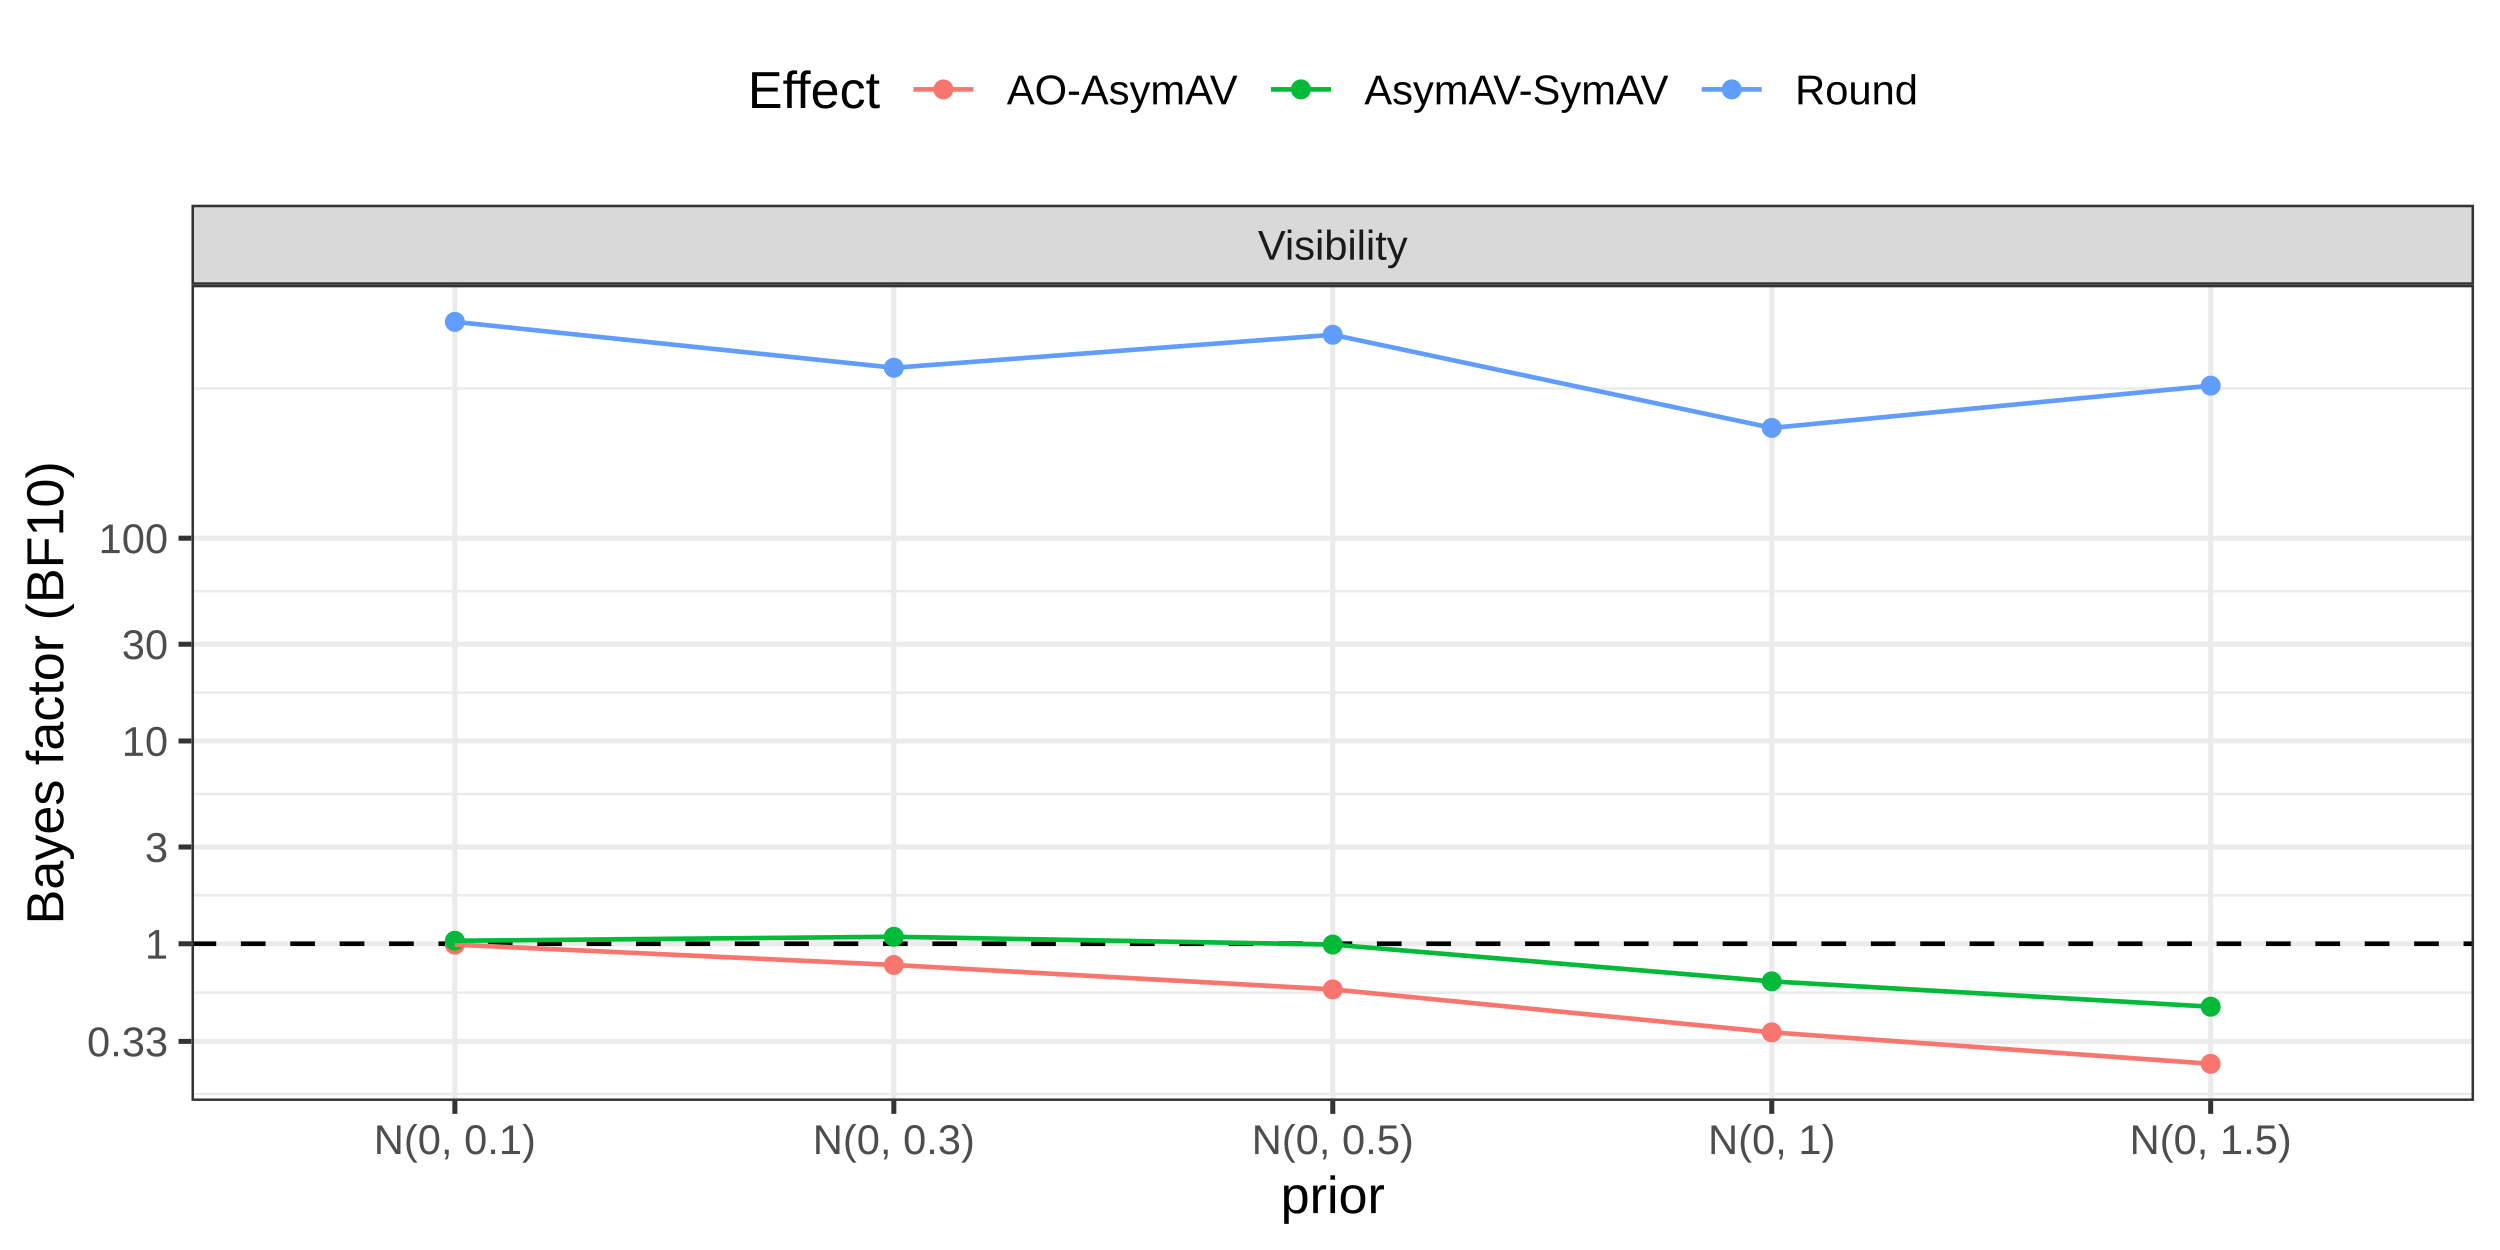
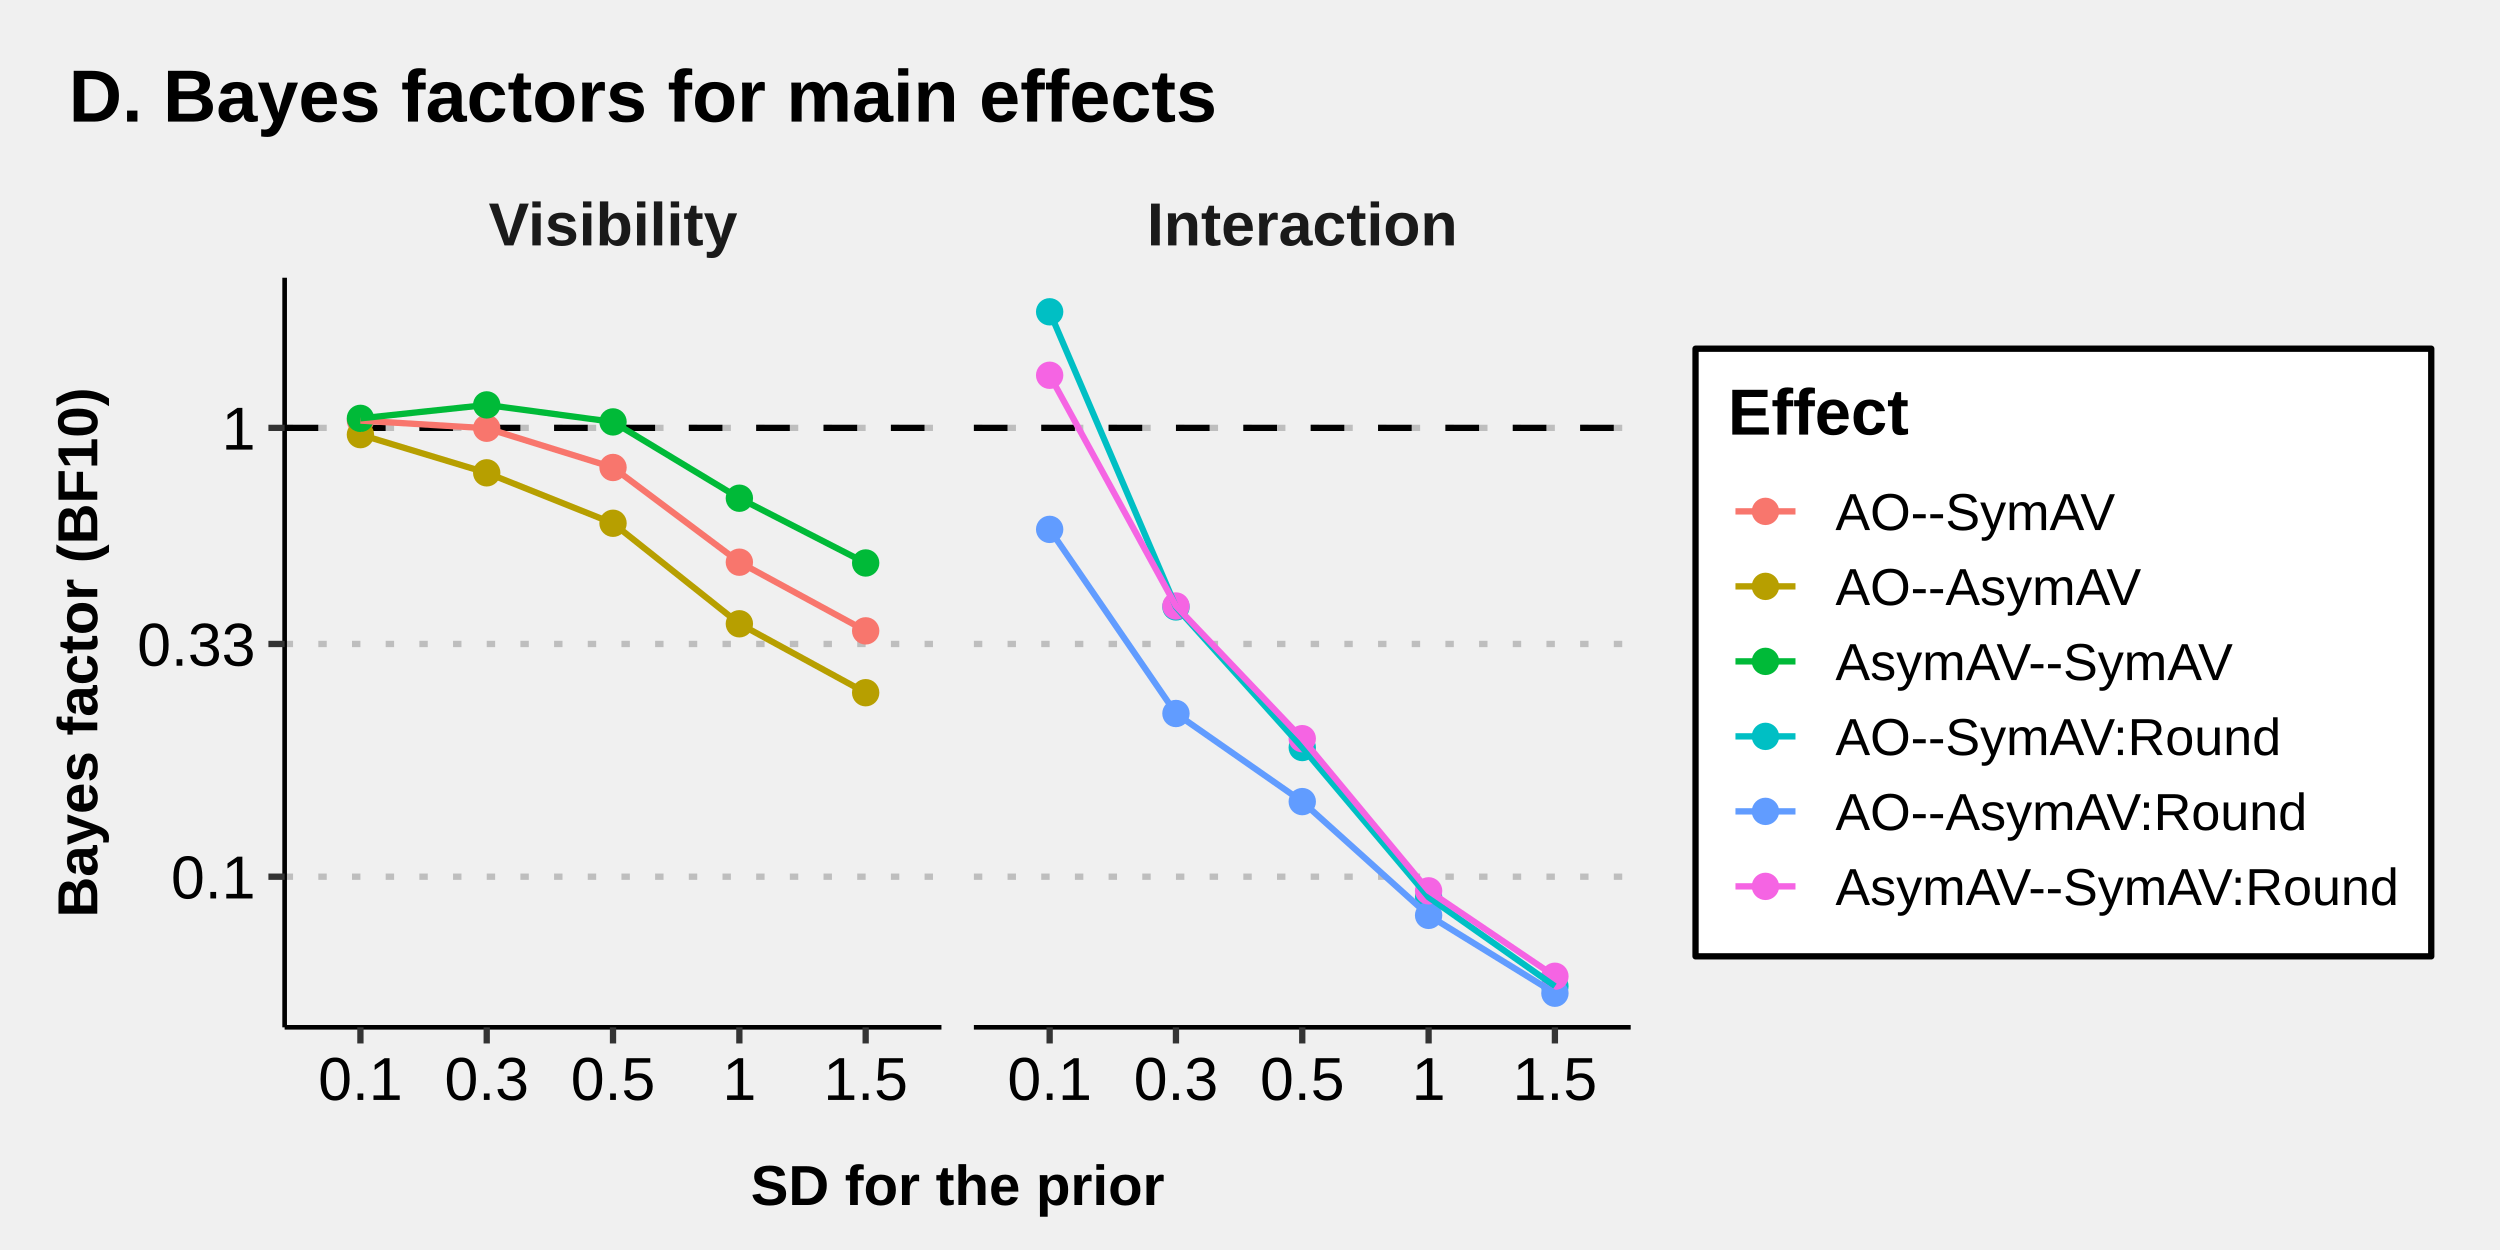
<svg xmlns="http://www.w3.org/2000/svg" width="576.00pt" height="288.00pt" viewBox="0 0 576.00 288.00">
  <g class="svglite">
    <defs>
      <style type="text/css">
    .svglite line, .svglite polyline, .svglite polygon, .svglite path, .svglite rect, .svglite circle {
      fill: none;
      stroke: #000000;
      stroke-linecap: round;
      stroke-linejoin: round;
      stroke-miterlimit: 10.00;
    }
    .svglite text {
      white-space: pre;
    }
    .svglite g.glyphgroup path {
      fill: inherit;
      stroke: none;
    }
  </style>
    </defs>
-     <rect width="100%" height="100%" style="stroke: none; fill: #FFFFFF;" />
+     <rect width="100%" height="100%" style="stroke: none; fill: none;" />
    <defs>
      <clipPath id="cpMC4wMHw1NzYuMDB8MC4wMHwyODguMDA=">
        <rect x="0.00" y="0.00" width="576.00" height="288.00" />
      </clipPath>
    </defs>
    <g clip-path="url(#cpMC4wMHw1NzYuMDB8MC4wMHwyODguMDA=)">
-       <rect x="0.00" y="0.00" width="576.00" height="288.00" style="stroke-width: 1.16; stroke: #FFFFFF; fill: #FFFFFF;" />
-     </g>
+ </g>
    <defs>
-       <clipPath id="cpNDQuMTJ8NTcwLjAyfDY1LjYyfDI1My42NQ==">
-         <rect x="44.12" y="65.62" width="525.90" height="188.04" />
+       <clipPath id="cpNjUuNTh8MjE2LjkxfDYzLjk5fDIzNi42OQ==">
+         <rect x="65.58" y="63.99" width="151.33" height="172.70" />
      </clipPath>
    </defs>
-     <g clip-path="url(#cpNDQuMTJ8NTcwLjAyfDY1LjYyfDI1My42NQ==)">
-       <rect x="44.12" y="65.62" width="525.90" height="188.04" style="stroke-width: 1.16; stroke: none; fill: #FFFFFF;" />
-       <polyline points="44.12,252.05 570.02,252.05 " style="stroke-width: 0.58; stroke: #EBEBEB; stroke-linecap: butt;" />
-       <polyline points="44.12,228.69 570.02,228.69 " style="stroke-width: 0.58; stroke: #EBEBEB; stroke-linecap: butt;" />
-       <polyline points="44.12,206.29 570.02,206.29 " style="stroke-width: 0.58; stroke: #EBEBEB; stroke-linecap: butt;" />
-       <polyline points="44.12,182.93 570.02,182.93 " style="stroke-width: 0.58; stroke: #EBEBEB; stroke-linecap: butt;" />
-       <polyline points="44.12,159.57 570.02,159.57 " style="stroke-width: 0.58; stroke: #EBEBEB; stroke-linecap: butt;" />
-       <polyline points="44.12,136.22 570.02,136.22 " style="stroke-width: 0.58; stroke: #EBEBEB; stroke-linecap: butt;" />
-       <polyline points="44.12,89.50 570.02,89.50 " style="stroke-width: 0.58; stroke: #EBEBEB; stroke-linecap: butt;" />
-       <polyline points="44.12,239.93 570.02,239.93 " style="stroke-width: 1.16; stroke: #EBEBEB; stroke-linecap: butt;" />
-       <polyline points="44.12,217.44 570.02,217.44 " style="stroke-width: 1.16; stroke: #EBEBEB; stroke-linecap: butt;" />
-       <polyline points="44.12,195.15 570.02,195.15 " style="stroke-width: 1.16; stroke: #EBEBEB; stroke-linecap: butt;" />
-       <polyline points="44.12,170.72 570.02,170.72 " style="stroke-width: 1.16; stroke: #EBEBEB; stroke-linecap: butt;" />
-       <polyline points="44.12,148.43 570.02,148.43 " style="stroke-width: 1.16; stroke: #EBEBEB; stroke-linecap: butt;" />
-       <polyline points="44.12,124.00 570.02,124.00 " style="stroke-width: 1.16; stroke: #EBEBEB; stroke-linecap: butt;" />
-       <polyline points="104.80,253.65 104.80,65.62 " style="stroke-width: 1.16; stroke: #EBEBEB; stroke-linecap: butt;" />
-       <polyline points="205.94,253.65 205.94,65.62 " style="stroke-width: 1.16; stroke: #EBEBEB; stroke-linecap: butt;" />
-       <polyline points="307.07,253.65 307.07,65.62 " style="stroke-width: 1.16; stroke: #EBEBEB; stroke-linecap: butt;" />
-       <polyline points="408.21,253.65 408.21,65.62 " style="stroke-width: 1.16; stroke: #EBEBEB; stroke-linecap: butt;" />
-       <polyline points="509.34,253.65 509.34,65.62 " style="stroke-width: 1.16; stroke: #EBEBEB; stroke-linecap: butt;" />
-       <line x1="44.12" y1="217.44" x2="570.02" y2="217.44" style="stroke-width: 1.07; stroke-dasharray: 5.69,5.69; stroke-linecap: butt;" />
-       <circle cx="104.80" cy="217.65" r="1.95" style="stroke-width: 0.71; stroke: #F8766D; fill: #F8766D;" />
-       <circle cx="104.80" cy="216.75" r="1.95" style="stroke-width: 0.71; stroke: #00BA38; fill: #00BA38;" />
-       <circle cx="104.80" cy="74.16" r="1.95" style="stroke-width: 0.71; stroke: #619CFF; fill: #619CFF;" />
-       <circle cx="205.94" cy="222.33" r="1.95" style="stroke-width: 0.71; stroke: #F8766D; fill: #F8766D;" />
-       <circle cx="205.94" cy="215.83" r="1.95" style="stroke-width: 0.71; stroke: #00BA38; fill: #00BA38;" />
-       <circle cx="205.94" cy="84.73" r="1.95" style="stroke-width: 0.71; stroke: #619CFF; fill: #619CFF;" />
-       <circle cx="307.07" cy="227.96" r="1.95" style="stroke-width: 0.71; stroke: #F8766D; fill: #F8766D;" />
-       <circle cx="307.07" cy="217.63" r="1.95" style="stroke-width: 0.71; stroke: #00BA38; fill: #00BA38;" />
-       <circle cx="307.07" cy="77.13" r="1.95" style="stroke-width: 0.71; stroke: #619CFF; fill: #619CFF;" />
-       <circle cx="408.21" cy="237.86" r="1.95" style="stroke-width: 0.71; stroke: #F8766D; fill: #F8766D;" />
-       <circle cx="408.21" cy="226.11" r="1.95" style="stroke-width: 0.71; stroke: #00BA38; fill: #00BA38;" />
-       <circle cx="408.21" cy="98.59" r="1.95" style="stroke-width: 0.71; stroke: #619CFF; fill: #619CFF;" />
-       <circle cx="509.34" cy="245.11" r="1.95" style="stroke-width: 0.71; stroke: #F8766D; fill: #F8766D;" />
-       <circle cx="509.34" cy="231.95" r="1.95" style="stroke-width: 0.71; stroke: #00BA38; fill: #00BA38;" />
-       <circle cx="509.34" cy="88.85" r="1.95" style="stroke-width: 0.71; stroke: #619CFF; fill: #619CFF;" />
-       <polyline points="104.80,217.65 205.94,222.33 307.07,227.96 408.21,237.86 509.34,245.11 " style="stroke-width: 1.07; stroke: #F8766D; stroke-linecap: butt;" />
-       <polyline points="104.80,216.75 205.94,215.83 307.07,217.63 408.21,226.11 509.34,231.95 " style="stroke-width: 1.07; stroke: #00BA38; stroke-linecap: butt;" />
-       <polyline points="104.80,74.16 205.94,84.73 307.07,77.13 408.21,98.59 509.34,88.85 " style="stroke-width: 1.07; stroke: #619CFF; stroke-linecap: butt;" />
-       <rect x="44.12" y="65.62" width="525.90" height="188.04" style="stroke-width: 1.16; stroke: #333333;" />
+     <g clip-path="url(#cpNjUuNTh8MjE2LjkxfDYzLjk5fDIzNi42OQ==)">
+       <polyline points="65.58,201.99 216.91,201.99 " style="stroke-width: 1.45; stroke: #BEBEBE; stroke-dasharray: 1.94,5.82; stroke-linecap: butt;" />
+       <polyline points="65.58,148.37 216.91,148.37 " style="stroke-width: 1.45; stroke: #BEBEBE; stroke-dasharray: 1.94,5.82; stroke-linecap: butt;" />
+       <polyline points="65.58,98.58 216.91,98.58 " style="stroke-width: 1.45; stroke: #BEBEBE; stroke-dasharray: 1.94,5.82; stroke-linecap: butt;" />
+       <line x1="65.58" y1="98.58" x2="216.91" y2="98.58" style="stroke-width: 1.45; stroke-dasharray: 7.76,7.76; stroke-linecap: butt;" />
+       <circle cx="83.04" cy="96.91" r="2.67" style="stroke-width: 0.97; stroke: #F8766D; fill: #F8766D;" />
+       <circle cx="112.14" cy="98.67" r="2.67" style="stroke-width: 0.97; stroke: #F8766D; fill: #F8766D;" />
+       <circle cx="141.24" cy="107.71" r="2.67" style="stroke-width: 0.97; stroke: #F8766D; fill: #F8766D;" />
+       <circle cx="170.35" cy="129.53" r="2.67" style="stroke-width: 0.97; stroke: #F8766D; fill: #F8766D;" />
+       <circle cx="199.45" cy="145.35" r="2.67" style="stroke-width: 0.97; stroke: #F8766D; fill: #F8766D;" />
+       <circle cx="83.04" cy="100.14" r="2.67" style="stroke-width: 0.97; stroke: #B79F00; fill: #B79F00;" />
+       <circle cx="112.14" cy="108.94" r="2.67" style="stroke-width: 0.97; stroke: #B79F00; fill: #B79F00;" />
+       <circle cx="141.24" cy="120.56" r="2.67" style="stroke-width: 0.97; stroke: #B79F00; fill: #B79F00;" />
+       <circle cx="170.35" cy="143.72" r="2.67" style="stroke-width: 0.97; stroke: #B79F00; fill: #B79F00;" />
+       <circle cx="199.45" cy="159.60" r="2.67" style="stroke-width: 0.97; stroke: #B79F00; fill: #B79F00;" />
+       <circle cx="83.04" cy="96.39" r="2.67" style="stroke-width: 0.97; stroke: #00BA38; fill: #00BA38;" />
+       <circle cx="112.14" cy="93.29" r="2.67" style="stroke-width: 0.97; stroke: #00BA38; fill: #00BA38;" />
+       <circle cx="141.24" cy="97.21" r="2.67" style="stroke-width: 0.97; stroke: #00BA38; fill: #00BA38;" />
+       <circle cx="170.35" cy="114.79" r="2.67" style="stroke-width: 0.97; stroke: #00BA38; fill: #00BA38;" />
+       <circle cx="199.45" cy="129.71" r="2.67" style="stroke-width: 0.97; stroke: #00BA38; fill: #00BA38;" />
+       <polyline points="83.04,96.91 112.14,98.67 141.24,107.71 170.35,129.53 199.45,145.35 " style="stroke-width: 1.45; stroke: #F8766D; stroke-linecap: butt;" />
+       <polyline points="83.04,100.14 112.14,108.94 141.24,120.56 170.35,143.72 199.45,159.60 " style="stroke-width: 1.45; stroke: #B79F00; stroke-linecap: butt;" />
+       <polyline points="83.04,96.39 112.14,93.29 141.24,97.21 170.35,114.79 199.45,129.71 " style="stroke-width: 1.45; stroke: #00BA38; stroke-linecap: butt;" />
    </g>
    <g clip-path="url(#cpMC4wMHw1NzYuMDB8MC4wMHwyODguMDA=)">
</g>
    <defs>
-       <clipPath id="cpNDQuMTJ8NTcwLjAyfDQ3LjE3fDY1LjYy">
-         <rect x="44.12" y="47.17" width="525.90" height="18.45" />
+       <clipPath id="cpMjI0LjM4fDM3NS43MXw2My45OXwyMzYuNjk=">
+         <rect x="224.38" y="63.99" width="151.33" height="172.70" />
      </clipPath>
    </defs>
-     <g clip-path="url(#cpNDQuMTJ8NTcwLjAyfDQ3LjE3fDY1LjYy)">
-       <rect x="44.12" y="47.17" width="525.90" height="18.45" style="stroke-width: 1.16; stroke: #333333; fill: #D9D9D9;" />
-       <text x="307.07" y="59.83" text-anchor="middle" style="font-size: 9.60px;fill: #1A1A1A; font-family: &quot;Arial&quot;;" textLength="34.45px" lengthAdjust="spacingAndGlyphs">Visibility</text>
+     <g clip-path="url(#cpMjI0LjM4fDM3NS43MXw2My45OXwyMzYuNjk=)">
+       <polyline points="224.38,201.99 375.71,201.99 " style="stroke-width: 1.45; stroke: #BEBEBE; stroke-dasharray: 1.94,5.82; stroke-linecap: butt;" />
+       <polyline points="224.38,148.37 375.71,148.37 " style="stroke-width: 1.45; stroke: #BEBEBE; stroke-dasharray: 1.94,5.82; stroke-linecap: butt;" />
+       <polyline points="224.38,98.58 375.71,98.58 " style="stroke-width: 1.45; stroke: #BEBEBE; stroke-dasharray: 1.94,5.82; stroke-linecap: butt;" />
+       <line x1="224.38" y1="98.58" x2="375.71" y2="98.58" style="stroke-width: 1.45; stroke-dasharray: 7.76,7.76; stroke-linecap: butt;" />
+       <circle cx="241.84" cy="71.84" r="2.67" style="stroke-width: 0.97; stroke: #00BFC4; fill: #00BFC4;" />
+       <circle cx="270.94" cy="139.84" r="2.67" style="stroke-width: 0.97; stroke: #00BFC4; fill: #00BFC4;" />
+       <circle cx="300.04" cy="172.23" r="2.67" style="stroke-width: 0.97; stroke: #00BFC4; fill: #00BFC4;" />
+       <circle cx="329.15" cy="206.72" r="2.67" style="stroke-width: 0.97; stroke: #00BFC4; fill: #00BFC4;" />
+       <circle cx="358.25" cy="227.23" r="2.67" style="stroke-width: 0.97; stroke: #00BFC4; fill: #00BFC4;" />
+       <circle cx="241.84" cy="121.97" r="2.67" style="stroke-width: 0.97; stroke: #619CFF; fill: #619CFF;" />
+       <circle cx="270.94" cy="164.39" r="2.67" style="stroke-width: 0.97; stroke: #619CFF; fill: #619CFF;" />
+       <circle cx="300.04" cy="184.69" r="2.67" style="stroke-width: 0.97; stroke: #619CFF; fill: #619CFF;" />
+       <circle cx="329.15" cy="210.90" r="2.67" style="stroke-width: 0.97; stroke: #619CFF; fill: #619CFF;" />
+       <circle cx="358.25" cy="228.84" r="2.67" style="stroke-width: 0.97; stroke: #619CFF; fill: #619CFF;" />
+       <circle cx="241.84" cy="86.46" r="2.67" style="stroke-width: 0.97; stroke: #F564E3; fill: #F564E3;" />
+       <circle cx="270.94" cy="139.62" r="2.67" style="stroke-width: 0.97; stroke: #F564E3; fill: #F564E3;" />
+       <circle cx="300.04" cy="170.19" r="2.67" style="stroke-width: 0.97; stroke: #F564E3; fill: #F564E3;" />
+       <circle cx="329.15" cy="205.25" r="2.67" style="stroke-width: 0.97; stroke: #F564E3; fill: #F564E3;" />
+       <circle cx="358.25" cy="224.93" r="2.67" style="stroke-width: 0.97; stroke: #F564E3; fill: #F564E3;" />
+       <polyline points="241.84,71.84 270.94,139.84 300.04,172.23 329.15,206.72 358.25,227.23 " style="stroke-width: 1.45; stroke: #00BFC4; stroke-linecap: butt;" />
+       <polyline points="241.84,121.97 270.94,164.39 300.04,184.69 329.15,210.90 358.25,228.84 " style="stroke-width: 1.45; stroke: #619CFF; stroke-linecap: butt;" />
+       <polyline points="241.84,86.46 270.94,139.62 300.04,170.19 329.15,205.25 358.25,224.93 " style="stroke-width: 1.45; stroke: #F564E3; stroke-linecap: butt;" />
    </g>
    <g clip-path="url(#cpMC4wMHw1NzYuMDB8MC4wMHwyODguMDA=)">
-       <polyline points="104.80,256.64 104.80,253.65 " style="stroke-width: 1.16; stroke: #333333; stroke-linecap: butt;" />
-       <polyline points="205.94,256.64 205.94,253.65 " style="stroke-width: 1.16; stroke: #333333; stroke-linecap: butt;" />
-       <polyline points="307.07,256.64 307.07,253.65 " style="stroke-width: 1.16; stroke: #333333; stroke-linecap: butt;" />
-       <polyline points="408.21,256.64 408.21,253.65 " style="stroke-width: 1.16; stroke: #333333; stroke-linecap: butt;" />
-       <polyline points="509.34,256.64 509.34,253.65 " style="stroke-width: 1.16; stroke: #333333; stroke-linecap: butt;" />
-       <text x="104.80" y="265.90" text-anchor="middle" style="font-size: 9.60px;fill: #4D4D4D; font-family: &quot;Arial&quot;;" textLength="37.30px" lengthAdjust="spacingAndGlyphs">N(0, 0.1)</text>
-       <text x="205.94" y="265.90" text-anchor="middle" style="font-size: 9.60px;fill: #4D4D4D; font-family: &quot;Arial&quot;;" textLength="37.30px" lengthAdjust="spacingAndGlyphs">N(0, 0.3)</text>
-       <text x="307.07" y="265.90" text-anchor="middle" style="font-size: 9.60px;fill: #4D4D4D; font-family: &quot;Arial&quot;;" textLength="37.30px" lengthAdjust="spacingAndGlyphs">N(0, 0.5)</text>
-       <text x="408.21" y="265.90" text-anchor="middle" style="font-size: 9.60px;fill: #4D4D4D; font-family: &quot;Arial&quot;;" textLength="29.30px" lengthAdjust="spacingAndGlyphs">N(0, 1)</text>
-       <text x="509.34" y="265.90" text-anchor="middle" style="font-size: 9.60px;fill: #4D4D4D; font-family: &quot;Arial&quot;;" textLength="37.30px" lengthAdjust="spacingAndGlyphs">N(0, 1.5)</text>
-       <text x="38.74" y="243.37" text-anchor="end" style="font-size: 9.60px;fill: #4D4D4D; font-family: &quot;Arial&quot;;" textLength="18.66px" lengthAdjust="spacingAndGlyphs">0.33</text>
-       <text x="38.74" y="220.87" text-anchor="end" style="font-size: 9.60px;fill: #4D4D4D; font-family: &quot;Arial&quot;;" textLength="5.33px" lengthAdjust="spacingAndGlyphs">1</text>
-       <text x="38.74" y="198.58" text-anchor="end" style="font-size: 9.60px;fill: #4D4D4D; font-family: &quot;Arial&quot;;" textLength="5.33px" lengthAdjust="spacingAndGlyphs">3</text>
-       <text x="38.74" y="174.15" text-anchor="end" style="font-size: 9.60px;fill: #4D4D4D; font-family: &quot;Arial&quot;;" textLength="10.66px" lengthAdjust="spacingAndGlyphs">10</text>
-       <text x="38.74" y="151.86" text-anchor="end" style="font-size: 9.60px;fill: #4D4D4D; font-family: &quot;Arial&quot;;" textLength="10.66px" lengthAdjust="spacingAndGlyphs">30</text>
-       <text x="38.74" y="127.44" text-anchor="end" style="font-size: 9.60px;fill: #4D4D4D; font-family: &quot;Arial&quot;;" textLength="15.98px" lengthAdjust="spacingAndGlyphs">100</text>
-       <polyline points="41.13,239.93 44.12,239.93 " style="stroke-width: 1.16; stroke: #333333; stroke-linecap: butt;" />
-       <polyline points="41.13,217.44 44.12,217.44 " style="stroke-width: 1.16; stroke: #333333; stroke-linecap: butt;" />
-       <polyline points="41.13,195.15 44.12,195.15 " style="stroke-width: 1.16; stroke: #333333; stroke-linecap: butt;" />
-       <polyline points="41.13,170.72 44.12,170.72 " style="stroke-width: 1.16; stroke: #333333; stroke-linecap: butt;" />
-       <polyline points="41.13,148.43 44.12,148.43 " style="stroke-width: 1.16; stroke: #333333; stroke-linecap: butt;" />
-       <polyline points="41.13,124.00 44.12,124.00 " style="stroke-width: 1.16; stroke: #333333; stroke-linecap: butt;" />
-       <text x="307.07" y="279.50" text-anchor="middle" style="font-size: 12.00px; font-family: &quot;Arial&quot;;" textLength="24.02px" lengthAdjust="spacingAndGlyphs">prior</text>
-       <text transform="translate(14.57,159.63) rotate(-90)" text-anchor="middle" style="font-size: 12.00px; font-family: &quot;Arial&quot;;" textLength="106.67px" lengthAdjust="spacingAndGlyphs">Bayes factor (BF10)</text>
-       <rect x="166.33" y="5.98" width="281.49" height="29.24" style="stroke-width: 1.16; stroke: none; fill: #FFFFFF;" />
-       <text x="172.30" y="24.89" style="font-size: 12.00px; font-family: &quot;Arial&quot;;" textLength="30.44px" lengthAdjust="spacingAndGlyphs">Effect</text>
-       <rect x="208.72" y="11.96" width="17.28" height="17.28" style="stroke-width: 1.16; stroke: none; fill: #FFFFFF;" />
-       <circle cx="217.36" cy="20.60" r="1.95" style="stroke-width: 0.71; stroke: #F8766D; fill: #F8766D;" />
-       <line x1="210.45" y1="20.60" x2="224.27" y2="20.60" style="stroke-width: 1.07; stroke: #F8766D; stroke-linecap: butt;" />
-       <rect x="291.09" y="11.96" width="17.28" height="17.28" style="stroke-width: 1.16; stroke: none; fill: #FFFFFF;" />
-       <circle cx="299.73" cy="20.60" r="1.95" style="stroke-width: 0.71; stroke: #00BA38; fill: #00BA38;" />
-       <line x1="292.82" y1="20.60" x2="306.65" y2="20.60" style="stroke-width: 1.07; stroke: #00BA38; stroke-linecap: butt;" />
-       <rect x="390.35" y="11.96" width="17.28" height="17.28" style="stroke-width: 1.16; stroke: none; fill: #FFFFFF;" />
-       <circle cx="398.99" cy="20.60" r="1.95" style="stroke-width: 0.71; stroke: #619CFF; fill: #619CFF;" />
-       <line x1="392.07" y1="20.60" x2="405.90" y2="20.60" style="stroke-width: 1.07; stroke: #619CFF; stroke-linecap: butt;" />
-       <text x="231.98" y="24.03" style="font-size: 9.60px; font-family: &quot;Arial&quot;;" textLength="53.14px" lengthAdjust="spacingAndGlyphs">AO-AsymAV</text>
-       <text x="314.35" y="24.03" style="font-size: 9.60px; font-family: &quot;Arial&quot;;" textLength="70.02px" lengthAdjust="spacingAndGlyphs">AsymAV-SymAV</text>
-       <text x="413.60" y="24.03" style="font-size: 9.60px; font-family: &quot;Arial&quot;;" textLength="28.23px" lengthAdjust="spacingAndGlyphs">Round</text>
+ </g>
+     <defs>
+       <clipPath id="cpNjUuNTh8MjE2LjkxfDM5LjA3fDYzLjk5">
+         <rect x="65.58" y="39.07" width="151.33" height="24.92" />
+       </clipPath>
+     </defs>
+     <g clip-path="url(#cpNjUuNTh8MjE2LjkxfDM5LjA3fDYzLjk5)">
+       <text x="141.24" y="56.54" text-anchor="middle" style="font-size: 14.00px; font-weight: bold;fill: #1A1A1A; font-family: &quot;Arial&quot;;" textLength="57.31px" lengthAdjust="spacingAndGlyphs">Visibility</text>
+     </g>
+     <g clip-path="url(#cpMC4wMHw1NzYuMDB8MC4wMHwyODguMDA=)">
+ </g>
+     <defs>
+       <clipPath id="cpMjI0LjM4fDM3NS43MXwzOS4wN3w2My45OQ==">
+         <rect x="224.38" y="39.07" width="151.33" height="24.92" />
+       </clipPath>
+     </defs>
+     <g clip-path="url(#cpMjI0LjM4fDM3NS43MXwzOS4wN3w2My45OQ==)">
+       <text x="300.04" y="56.54" text-anchor="middle" style="font-size: 14.00px; font-weight: bold;fill: #1A1A1A; font-family: &quot;Arial&quot;;" textLength="71.53px" lengthAdjust="spacingAndGlyphs">Interaction</text>
+     </g>
+     <g clip-path="url(#cpMC4wMHw1NzYuMDB8MC4wMHwyODguMDA=)">
+       <polyline points="65.58,236.69 216.91,236.69 " style="stroke-width: 1.07; stroke-linecap: butt;" />
+       <polyline points="83.04,240.42 83.04,236.69 " style="stroke-width: 1.45; stroke: #333333; stroke-linecap: butt;" />
+       <polyline points="112.14,240.42 112.14,236.69 " style="stroke-width: 1.45; stroke: #333333; stroke-linecap: butt;" />
+       <polyline points="141.24,240.42 141.24,236.69 " style="stroke-width: 1.45; stroke: #333333; stroke-linecap: butt;" />
+       <polyline points="170.35,240.42 170.35,236.69 " style="stroke-width: 1.45; stroke: #333333; stroke-linecap: butt;" />
+       <polyline points="199.45,240.42 199.45,236.69 " style="stroke-width: 1.45; stroke: #333333; stroke-linecap: butt;" />
+       <text x="83.04" y="253.43" text-anchor="middle" style="font-size: 14.00px; font-family: &quot;Arial&quot;;" textLength="19.45px" lengthAdjust="spacingAndGlyphs">0.1</text>
+       <text x="112.14" y="253.43" text-anchor="middle" style="font-size: 14.00px; font-family: &quot;Arial&quot;;" textLength="19.45px" lengthAdjust="spacingAndGlyphs">0.3</text>
+       <text x="141.24" y="253.43" text-anchor="middle" style="font-size: 14.00px; font-family: &quot;Arial&quot;;" textLength="19.45px" lengthAdjust="spacingAndGlyphs">0.5</text>
+       <text x="170.35" y="253.43" text-anchor="middle" style="font-size: 14.00px; font-family: &quot;Arial&quot;;" textLength="7.78px" lengthAdjust="spacingAndGlyphs">1</text>
+       <text x="199.45" y="253.43" text-anchor="middle" style="font-size: 14.00px; font-family: &quot;Arial&quot;;" textLength="19.45px" lengthAdjust="spacingAndGlyphs">1.5</text>
+       <polyline points="224.38,236.69 375.71,236.69 " style="stroke-width: 1.07; stroke-linecap: butt;" />
+       <polyline points="241.84,240.42 241.84,236.69 " style="stroke-width: 1.45; stroke: #333333; stroke-linecap: butt;" />
+       <polyline points="270.94,240.42 270.94,236.69 " style="stroke-width: 1.45; stroke: #333333; stroke-linecap: butt;" />
+       <polyline points="300.04,240.42 300.04,236.69 " style="stroke-width: 1.45; stroke: #333333; stroke-linecap: butt;" />
+       <polyline points="329.15,240.42 329.15,236.69 " style="stroke-width: 1.45; stroke: #333333; stroke-linecap: butt;" />
+       <polyline points="358.25,240.42 358.25,236.69 " style="stroke-width: 1.45; stroke: #333333; stroke-linecap: butt;" />
+       <text x="241.84" y="253.43" text-anchor="middle" style="font-size: 14.00px; font-family: &quot;Arial&quot;;" textLength="19.45px" lengthAdjust="spacingAndGlyphs">0.1</text>
+       <text x="270.94" y="253.43" text-anchor="middle" style="font-size: 14.00px; font-family: &quot;Arial&quot;;" textLength="19.45px" lengthAdjust="spacingAndGlyphs">0.3</text>
+       <text x="300.04" y="253.43" text-anchor="middle" style="font-size: 14.00px; font-family: &quot;Arial&quot;;" textLength="19.45px" lengthAdjust="spacingAndGlyphs">0.5</text>
+       <text x="329.15" y="253.43" text-anchor="middle" style="font-size: 14.00px; font-family: &quot;Arial&quot;;" textLength="7.78px" lengthAdjust="spacingAndGlyphs">1</text>
+       <text x="358.25" y="253.43" text-anchor="middle" style="font-size: 14.00px; font-family: &quot;Arial&quot;;" textLength="19.45px" lengthAdjust="spacingAndGlyphs">1.5</text>
+       <polyline points="65.58,236.69 65.58,63.99 " style="stroke-width: 1.07; stroke-linecap: butt;" />
+       <text x="58.86" y="207.00" text-anchor="end" style="font-size: 14.00px; font-family: &quot;Arial&quot;;" textLength="19.45px" lengthAdjust="spacingAndGlyphs">0.1</text>
+       <text x="58.86" y="153.38" text-anchor="end" style="font-size: 14.00px; font-family: &quot;Arial&quot;;" textLength="27.23px" lengthAdjust="spacingAndGlyphs">0.33</text>
+       <text x="58.86" y="103.59" text-anchor="end" style="font-size: 14.00px; font-family: &quot;Arial&quot;;" textLength="7.78px" lengthAdjust="spacingAndGlyphs">1</text>
+       <polyline points="61.84,201.99 65.58,201.99 " style="stroke-width: 1.45; stroke: #333333; stroke-linecap: butt;" />
+       <polyline points="61.84,148.37 65.58,148.37 " style="stroke-width: 1.45; stroke: #333333; stroke-linecap: butt;" />
+       <polyline points="61.84,98.58 65.58,98.58 " style="stroke-width: 1.45; stroke: #333333; stroke-linecap: butt;" />
+       <text x="220.64" y="277.63" text-anchor="middle" style="font-size: 13.00px; font-weight: bold; font-family: &quot;Arial&quot;;" textLength="95.33px" lengthAdjust="spacingAndGlyphs">SD for the prior</text>
+       <text transform="translate(22.41,150.34) rotate(-90)" text-anchor="middle" style="font-size: 13.00px; font-weight: bold; font-family: &quot;Arial&quot;;" textLength="122.12px" lengthAdjust="spacingAndGlyphs">Bayes factor (BF10)</text>
+       <rect x="390.65" y="80.34" width="169.51" height="140.00" style="stroke-width: 1.45; fill: #FFFFFF;" />
+       <text x="398.12" y="100.13" style="font-size: 15.00px; font-weight: bold; font-family: &quot;Arial&quot;;" textLength="41.69px" lengthAdjust="spacingAndGlyphs">Effect</text>
+       <rect x="398.12" y="109.18" width="17.28" height="17.28" style="stroke-width: 1.45; stroke: none; fill: #FFFFFF;" />
+       <circle cx="406.76" cy="117.82" r="2.67" style="stroke-width: 0.97; stroke: #F8766D; fill: #F8766D;" />
+       <line x1="399.85" y1="117.82" x2="413.68" y2="117.82" style="stroke-width: 1.45; stroke: #F8766D; stroke-linecap: butt;" />
+       <rect x="398.12" y="126.46" width="17.28" height="17.28" style="stroke-width: 1.45; stroke: none; fill: #FFFFFF;" />
+       <circle cx="406.76" cy="135.10" r="2.67" style="stroke-width: 0.97; stroke: #B79F00; fill: #B79F00;" />
+       <line x1="399.85" y1="135.10" x2="413.68" y2="135.10" style="stroke-width: 1.45; stroke: #B79F00; stroke-linecap: butt;" />
+       <rect x="398.12" y="143.74" width="17.28" height="17.28" style="stroke-width: 1.45; stroke: none; fill: #FFFFFF;" />
+       <circle cx="406.76" cy="152.38" r="2.67" style="stroke-width: 0.97; stroke: #00BA38; fill: #00BA38;" />
+       <line x1="399.85" y1="152.38" x2="413.68" y2="152.38" style="stroke-width: 1.45; stroke: #00BA38; stroke-linecap: butt;" />
+       <rect x="398.12" y="161.02" width="17.28" height="17.28" style="stroke-width: 1.45; stroke: none; fill: #FFFFFF;" />
+       <circle cx="406.76" cy="169.66" r="2.67" style="stroke-width: 0.97; stroke: #00BFC4; fill: #00BFC4;" />
+       <line x1="399.85" y1="169.66" x2="413.68" y2="169.66" style="stroke-width: 1.45; stroke: #00BFC4; stroke-linecap: butt;" />
+       <rect x="398.12" y="178.30" width="17.28" height="17.28" style="stroke-width: 1.45; stroke: none; fill: #FFFFFF;" />
+       <circle cx="406.76" cy="186.94" r="2.67" style="stroke-width: 0.97; stroke: #619CFF; fill: #619CFF;" />
+       <line x1="399.85" y1="186.94" x2="413.68" y2="186.94" style="stroke-width: 1.45; stroke: #619CFF; stroke-linecap: butt;" />
+       <rect x="398.12" y="195.58" width="17.28" height="17.28" style="stroke-width: 1.45; stroke: none; fill: #FFFFFF;" />
+       <circle cx="406.76" cy="204.22" r="2.67" style="stroke-width: 0.97; stroke: #F564E3; fill: #F564E3;" />
+       <line x1="399.85" y1="204.22" x2="413.68" y2="204.22" style="stroke-width: 1.45; stroke: #F564E3; stroke-linecap: butt;" />
+       <text x="422.88" y="122.12" style="font-size: 12.00px; font-family: &quot;Arial&quot;;" textLength="64.44px" lengthAdjust="spacingAndGlyphs">AO--SymAV</text>
+       <text x="422.88" y="139.40" style="font-size: 12.00px; font-family: &quot;Arial&quot;;" textLength="70.44px" lengthAdjust="spacingAndGlyphs">AO--AsymAV</text>
+       <text x="422.88" y="156.68" style="font-size: 12.00px; font-family: &quot;Arial&quot;;" textLength="91.56px" lengthAdjust="spacingAndGlyphs">AsymAV--SymAV</text>
+       <text x="422.88" y="173.96" style="font-size: 12.00px; font-family: &quot;Arial&quot;;" textLength="102.69px" lengthAdjust="spacingAndGlyphs">AO--SymAV:Round</text>
+       <text x="422.88" y="191.24" style="font-size: 12.00px; font-family: &quot;Arial&quot;;" textLength="108.69px" lengthAdjust="spacingAndGlyphs">AO--AsymAV:Round</text>
+       <text x="422.88" y="208.52" style="font-size: 12.00px; font-family: &quot;Arial&quot;;" textLength="129.81px" lengthAdjust="spacingAndGlyphs">AsymAV--SymAV:Round</text>
+       <text x="15.84" y="28.02" style="font-size: 17.00px; font-weight: bold; font-family: &quot;Arial&quot;;" textLength="264.47px" lengthAdjust="spacingAndGlyphs">D. Bayes factors for main effects</text>
    </g>
  </g>
</svg>
